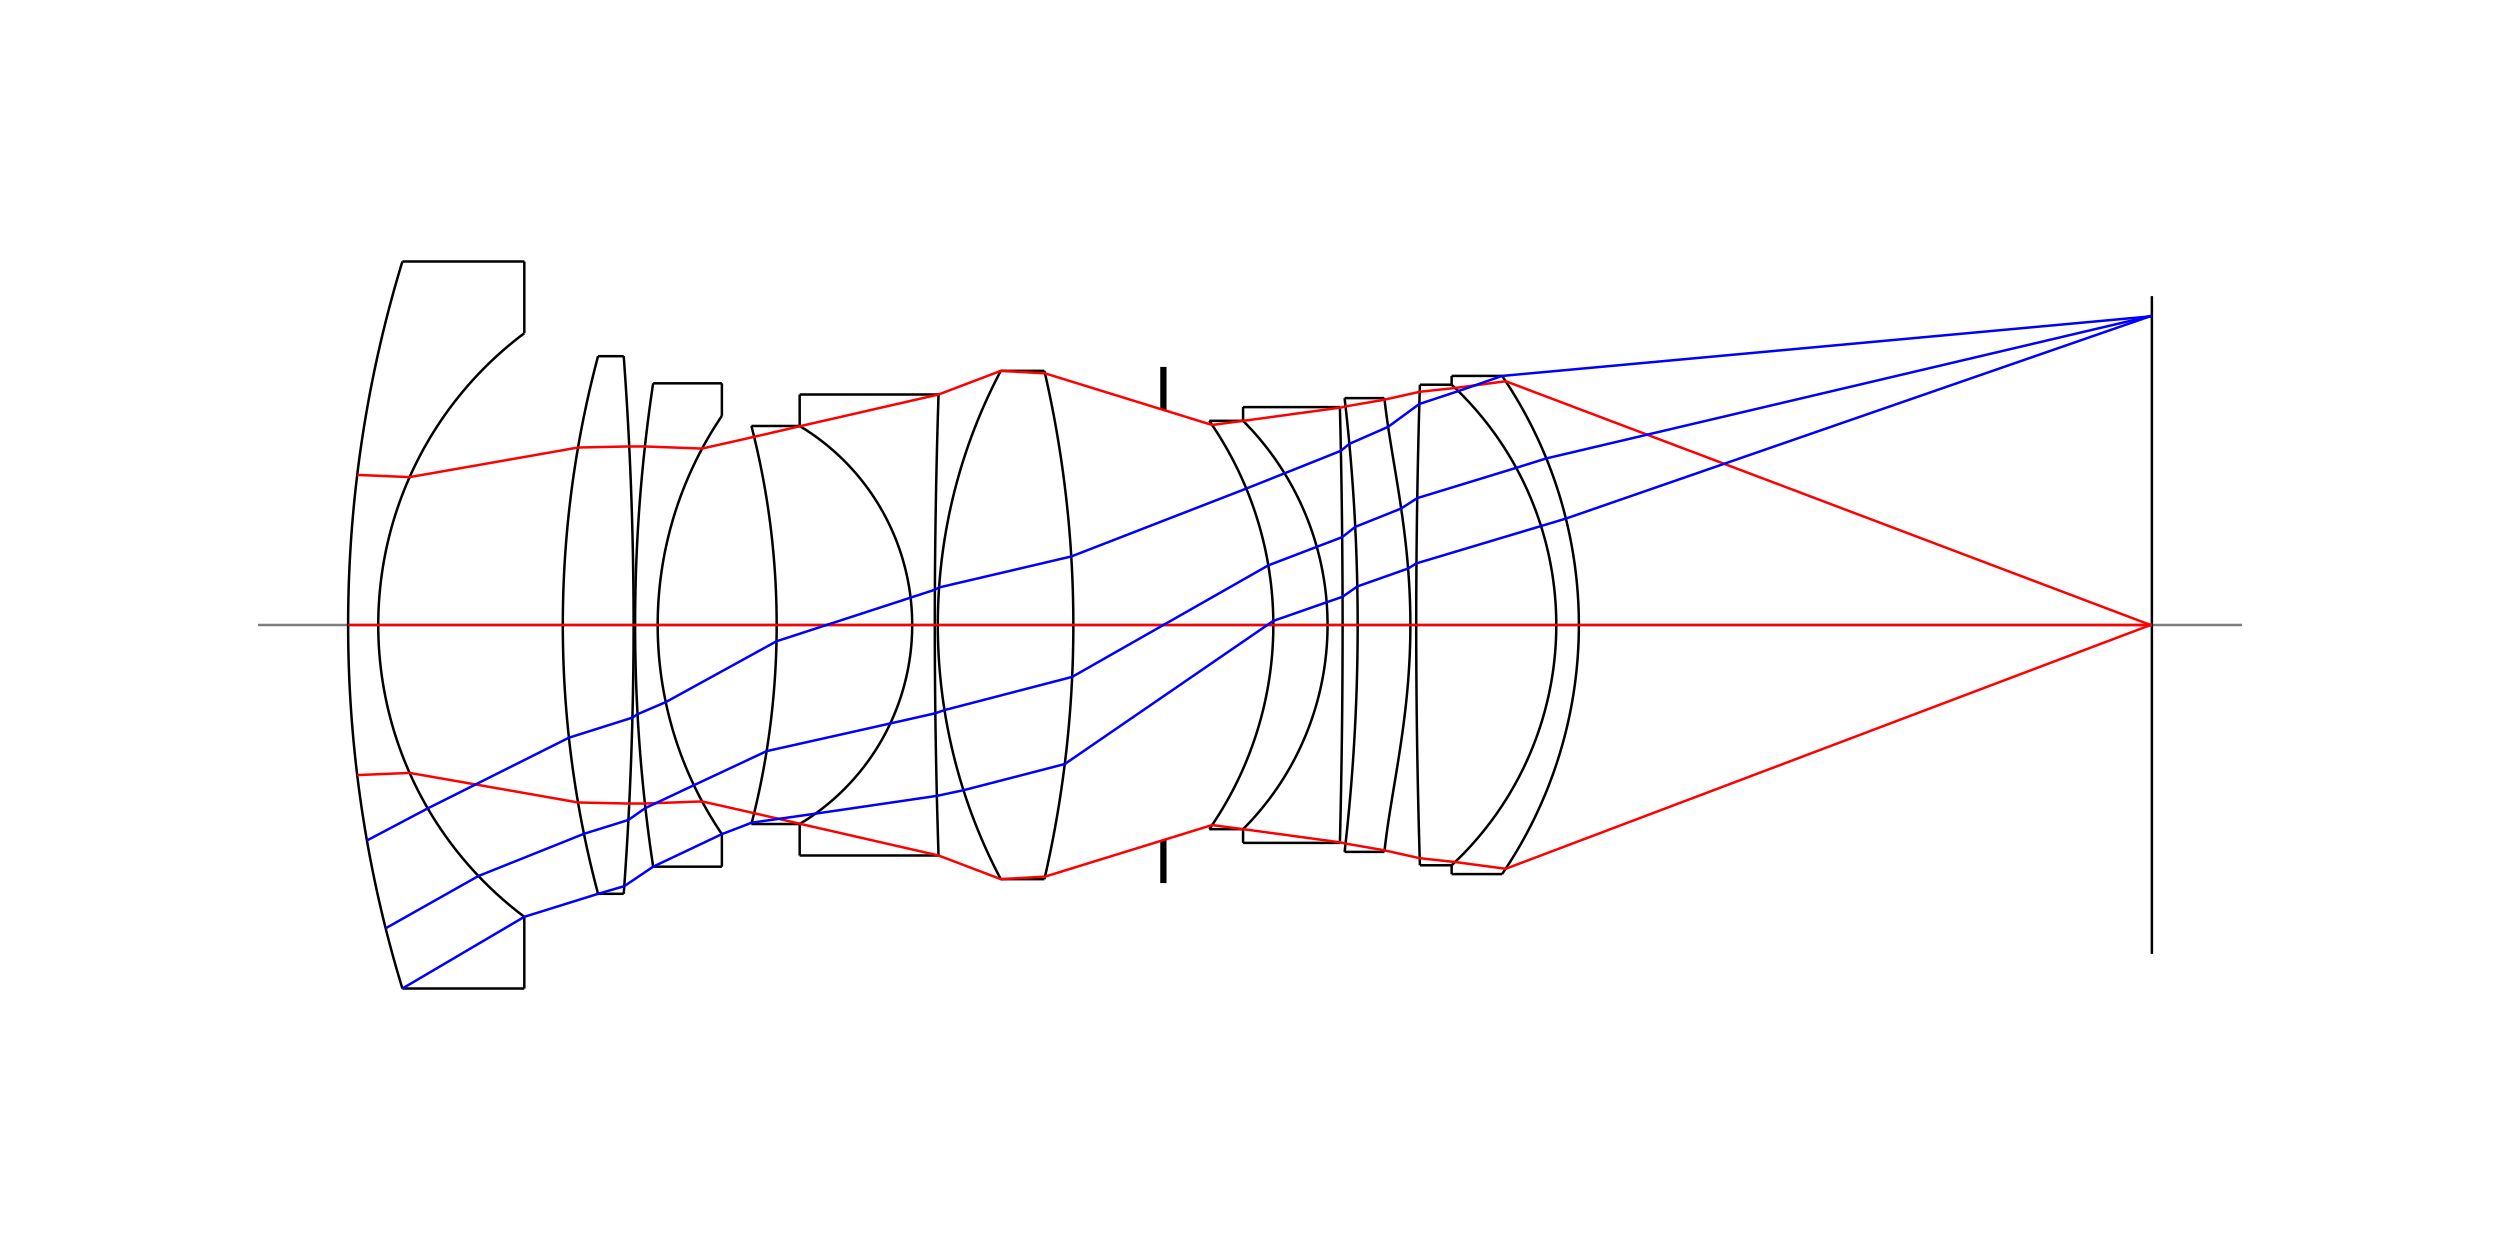
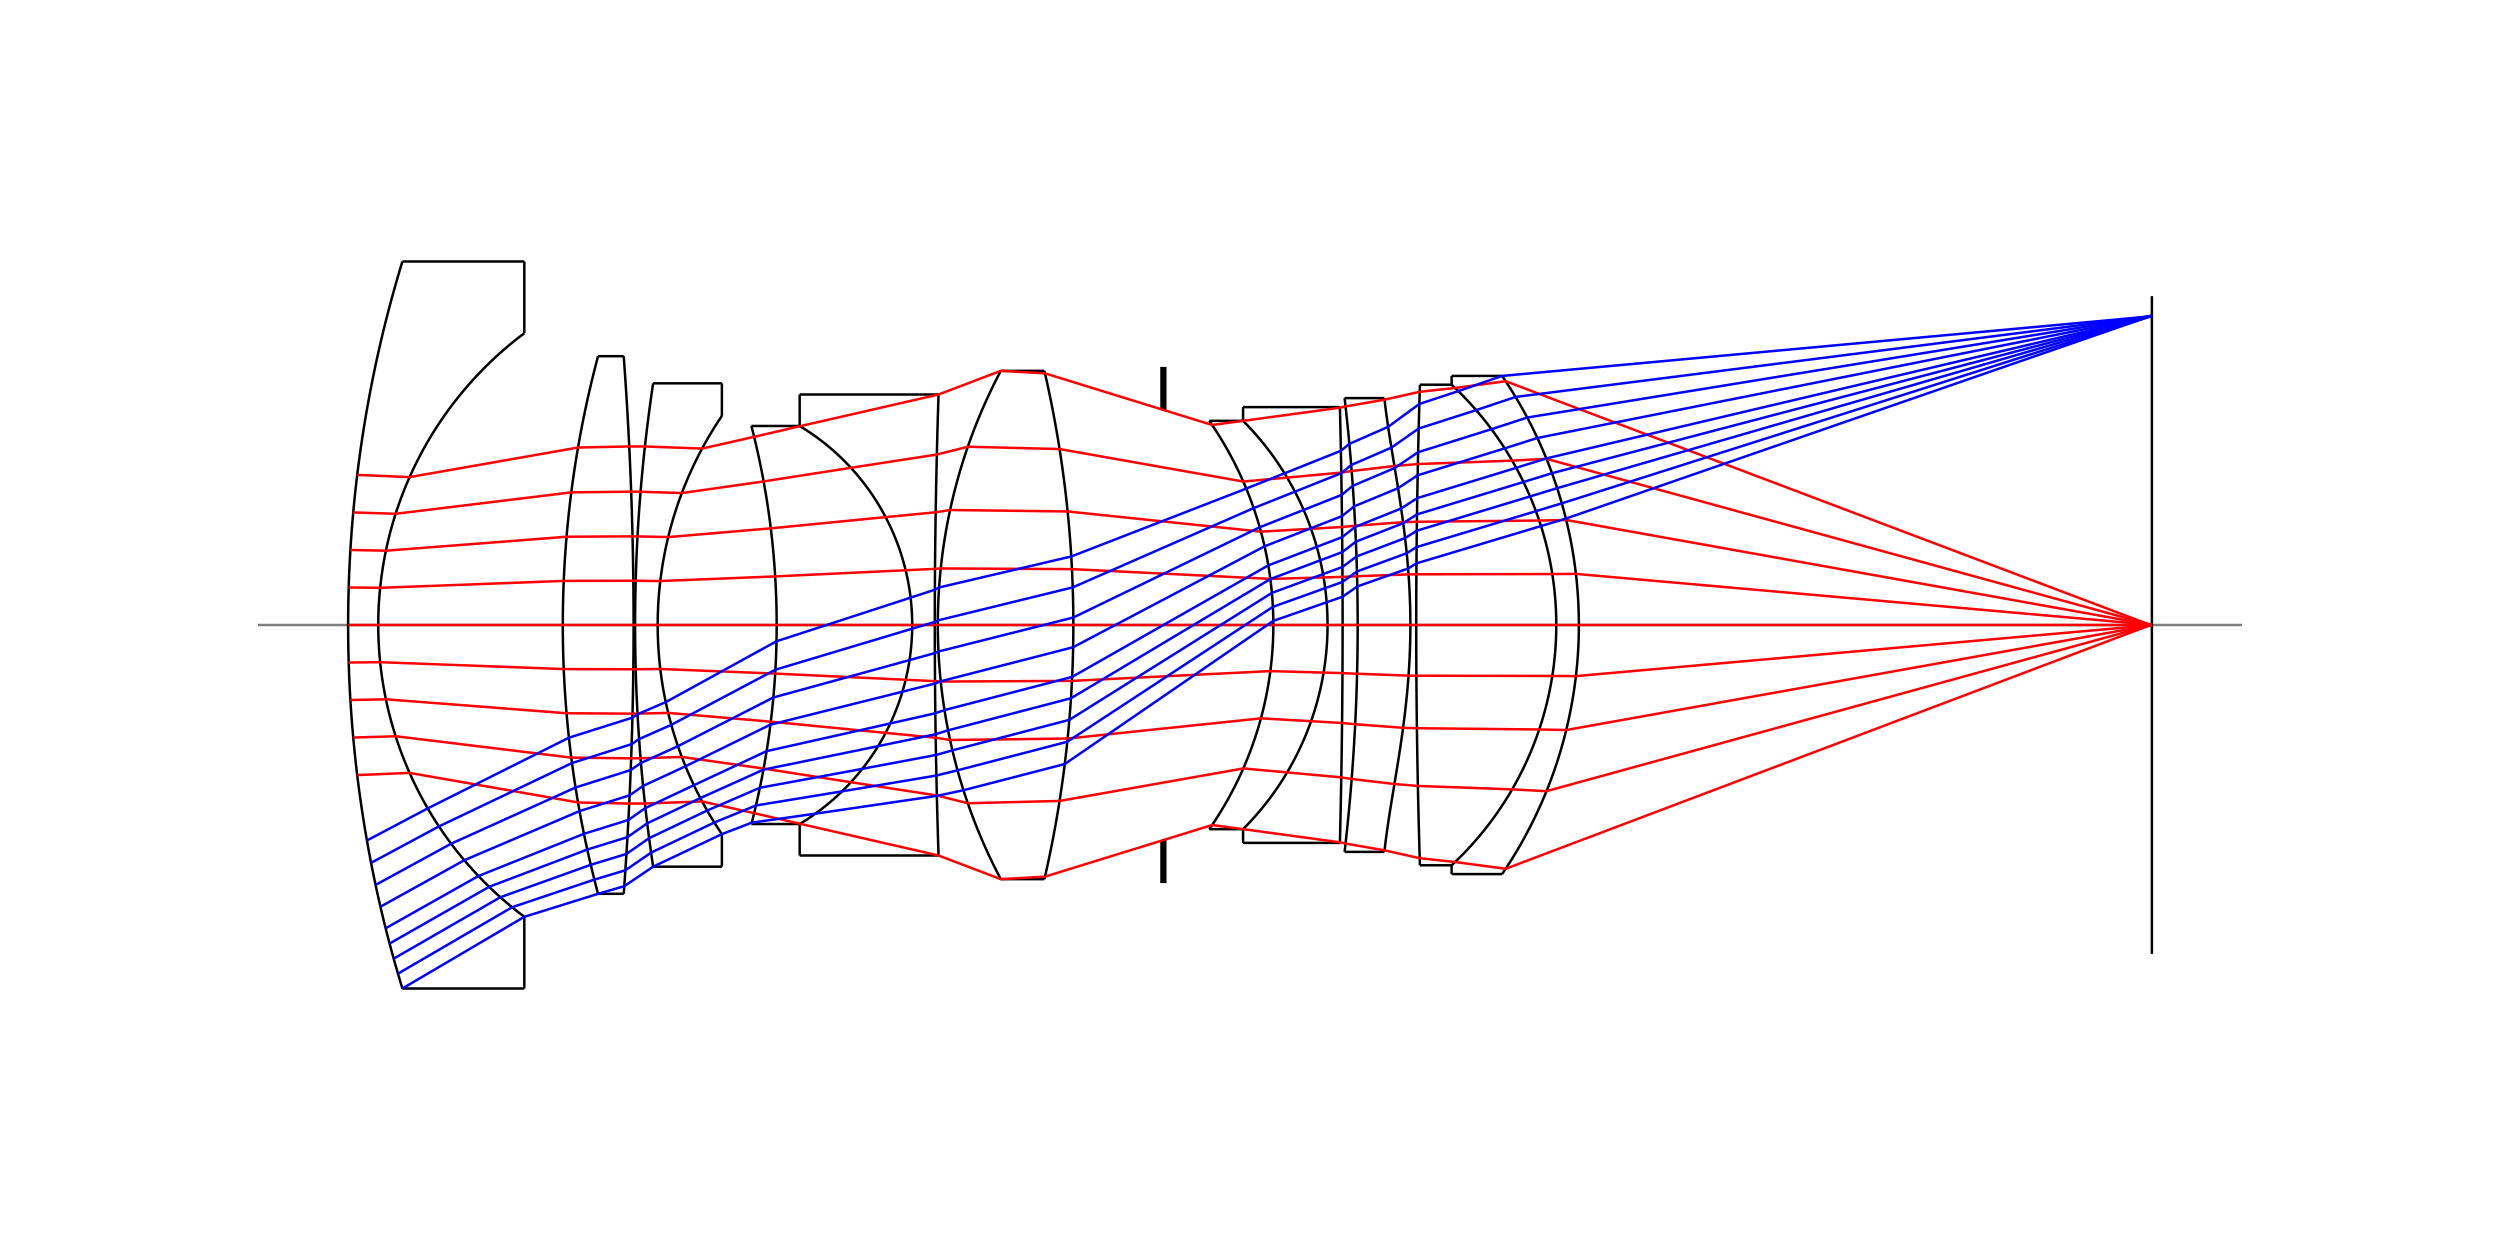
<svg xmlns="http://www.w3.org/2000/svg" width="1000px" height="500px" version="1.1">
  <rect x="0" y="0" width="1000" height="500" fill="#ffffff" />
  <defs>
    <g id="dot">
      <line x1="1" y1="1" x2="0" y2="0" />
    </g>
    <g id="cross">
      <line x1="-3" y1="0" x2="3" y2="0" />
      <line x1="0" y1="-3" x2="0" y2="3" />
    </g>
    <g id="square">
      <line x1="-3" y1="-3" x2="-3" y2="3" />
      <line x1="-3" y1="3" x2="3" y2="3" />
      <line x1="3" y1="3" x2="3" y2="-3" />
      <line x1="3" y1="-3" x2="-3" y2="-3" />
    </g>
    <g id="round">
      <ellipse cx="0" cy="0" rx="3" ry="3" fill="none" />
    </g>
    <g id="triangle">
      <line x1="0" y1="-3" x2="-3" y2="3" />
      <line x1="-3" y1="3" x2="3" y2="3" />
      <line x1="0" y1="-3" x2="3" y2="3" />
    </g>
  </defs>
  <line x1="103.175" y1="250" x2="896.825" y2="250" stroke="#7f7f7f" />
  <line x1="465.356" y1="163.969" x2="465.356" y2="146.762" stroke="#000000" stroke-width="2.5" />
  <line x1="465.356" y1="336.031" x2="465.356" y2="353.238" stroke="#000000" stroke-width="2.5" />
  <polyline fill="none" stroke="#000000" points="160.959,395.403 160.08,392.495 159.221,389.587 158.381,386.679 157.56,383.771 156.758,380.863 155.975,377.954 155.211,375.046 154.466,372.138 153.739,369.23 153.031,366.322 152.341,363.414 151.67,360.506 151.017,357.598 150.383,354.69 149.766,351.782 149.168,348.874 148.587,345.966 148.025,343.058 147.481,340.15 146.954,337.242 146.445,334.334 145.954,331.426 145.481,328.518 145.025,325.609 144.587,322.701 144.167,319.793 143.764,316.885 143.378,313.977 143.01,311.069 142.659,308.161 142.326,305.253 142.009,302.345 141.711,299.437 141.429,296.529 141.165,293.621 140.917,290.713 140.687,287.805 140.474,284.897 140.279,281.989 140.1,279.081 139.938,276.173 139.794,273.264 139.666,270.356 139.556,267.448 139.462,264.54 139.386,261.632 139.326,258.724 139.284,255.816 139.258,252.908 139.25,250 139.258,247.092 139.284,244.184 139.326,241.276 139.386,238.368 139.462,235.46 139.556,232.552 139.666,229.644 139.794,226.736 139.938,223.827 140.1,220.919 140.279,218.011 140.474,215.103 140.687,212.195 140.917,209.287 141.165,206.379 141.429,203.471 141.711,200.563 142.009,197.655 142.326,194.747 142.659,191.839 143.01,188.931 143.378,186.023 143.764,183.115 144.167,180.207 144.587,177.299 145.025,174.391 145.481,171.482 145.954,168.574 146.445,165.666 146.954,162.758 147.481,159.85 148.025,156.942 148.587,154.034 149.168,151.126 149.766,148.218 150.383,145.31 151.017,142.402 151.67,139.494 152.341,136.586 153.031,133.678 153.739,130.77 154.466,127.862 155.211,124.954 155.975,122.046 156.758,119.137 157.56,116.229 158.381,113.321 159.221,110.413 160.08,107.505 160.959,104.597 " />
  <polyline fill="none" stroke="#000000" points="209.723,366.724 206.688,364.389 203.811,362.055 201.076,359.72 198.473,357.386 195.99,355.051 193.619,352.717 191.354,350.383 189.186,348.048 187.11,345.714 185.121,343.379 183.215,341.045 181.388,338.71 179.635,336.376 177.954,334.041 176.341,331.707 174.794,329.372 173.31,327.038 171.888,324.703 170.524,322.369 169.218,320.034 167.967,317.7 166.77,315.365 165.625,313.031 164.531,310.696 163.487,308.362 162.492,306.027 161.544,303.693 160.642,301.359 159.786,299.024 158.975,296.69 158.208,294.355 157.484,292.021 156.802,289.686 156.163,287.352 155.565,285.017 155.008,282.683 154.491,280.348 154.014,278.014 153.577,275.679 153.179,273.345 152.819,271.01 152.499,268.676 152.216,266.341 151.972,264.007 151.766,261.672 151.597,259.338 151.466,257.003 151.372,254.669 151.316,252.334 151.298,250 151.316,247.666 151.372,245.331 151.466,242.997 151.597,240.662 151.766,238.328 151.972,235.993 152.216,233.659 152.499,231.324 152.819,228.99 153.179,226.655 153.577,224.321 154.014,221.986 154.491,219.652 155.008,217.317 155.565,214.983 156.163,212.648 156.802,210.314 157.484,207.979 158.208,205.645 158.975,203.31 159.786,200.976 160.642,198.641 161.544,196.307 162.492,193.973 163.487,191.638 164.531,189.304 165.625,186.969 166.77,184.635 167.967,182.3 169.218,179.966 170.524,177.631 171.888,175.297 173.31,172.962 174.794,170.628 176.341,168.293 177.954,165.959 179.635,163.624 181.388,161.29 183.215,158.955 185.121,156.621 187.11,154.286 189.186,151.952 191.354,149.617 193.619,147.283 195.99,144.948 198.473,142.614 201.076,140.28 203.811,137.945 206.688,135.611 209.723,133.276 " />
  <line x1="209.723" y1="133.276" x2="209.723" y2="104.597" stroke="#000000" />
  <line x1="209.723" y1="366.724" x2="209.723" y2="395.403" stroke="#000000" />
  <line x1="160.959" y1="104.597" x2="209.723" y2="104.597" stroke="#000000" />
  <line x1="160.959" y1="395.403" x2="209.723" y2="395.403" stroke="#000000" />
  <polyline fill="none" stroke="#000000" points="239.224,357.524 238.657,355.374 238.101,353.223 237.558,351.073 237.026,348.922 236.507,346.772 236,344.621 235.505,342.471 235.022,340.32 234.551,338.17 234.091,336.019 233.644,333.869 233.208,331.718 232.784,329.568 232.372,327.417 231.971,325.267 231.583,323.117 231.205,320.966 230.84,318.816 230.486,316.665 230.143,314.515 229.812,312.364 229.492,310.214 229.184,308.063 228.888,305.913 228.602,303.762 228.328,301.612 228.066,299.461 227.815,297.311 227.575,295.16 227.346,293.01 227.129,290.859 226.922,288.709 226.728,286.558 226.544,284.408 226.371,282.257 226.21,280.107 226.06,277.956 225.921,275.806 225.793,273.655 225.677,271.505 225.571,269.354 225.477,267.204 225.394,265.053 225.321,262.903 225.26,260.752 225.21,258.602 225.172,256.451 225.144,254.301 225.127,252.15 225.122,250 225.127,247.85 225.144,245.699 225.172,243.549 225.21,241.398 225.26,239.248 225.321,237.097 225.394,234.947 225.477,232.796 225.571,230.646 225.677,228.495 225.793,226.345 225.921,224.194 226.06,222.044 226.21,219.893 226.371,217.743 226.544,215.592 226.728,213.442 226.922,211.291 227.129,209.141 227.346,206.99 227.575,204.84 227.815,202.689 228.066,200.539 228.328,198.388 228.602,196.238 228.888,194.087 229.184,191.937 229.492,189.786 229.812,187.636 230.143,185.485 230.486,183.335 230.84,181.184 231.205,179.034 231.583,176.883 231.971,174.733 232.372,172.583 232.784,170.432 233.208,168.282 233.644,166.131 234.091,163.981 234.551,161.83 235.022,159.68 235.505,157.529 236,155.379 236.507,153.228 237.026,151.078 237.558,148.927 238.101,146.777 238.657,144.626 239.224,142.476 " />
  <polyline fill="none" stroke="#000000" points="249.484,357.524 249.641,355.374 249.794,353.223 249.945,351.073 250.092,348.922 250.236,346.772 250.376,344.621 250.514,342.471 250.648,340.32 250.78,338.17 250.908,336.019 251.033,333.869 251.154,331.718 251.273,329.568 251.388,327.417 251.5,325.267 251.609,323.117 251.715,320.966 251.818,318.816 251.917,316.665 252.014,314.515 252.107,312.364 252.197,310.214 252.284,308.063 252.368,305.913 252.448,303.762 252.525,301.612 252.6,299.461 252.671,297.311 252.739,295.16 252.803,293.01 252.865,290.859 252.923,288.709 252.979,286.558 253.031,284.408 253.08,282.257 253.125,280.107 253.168,277.956 253.207,275.806 253.244,273.655 253.277,271.505 253.307,269.354 253.334,267.204 253.357,265.053 253.378,262.903 253.395,260.752 253.409,258.602 253.421,256.451 253.428,254.301 253.433,252.15 253.435,250 253.433,247.85 253.428,245.699 253.421,243.549 253.409,241.398 253.395,239.248 253.378,237.097 253.357,234.947 253.334,232.796 253.307,230.646 253.277,228.495 253.244,226.345 253.207,224.194 253.168,222.044 253.125,219.893 253.08,217.743 253.031,215.592 252.979,213.442 252.923,211.291 252.865,209.141 252.803,206.99 252.739,204.84 252.671,202.689 252.6,200.539 252.525,198.388 252.448,196.238 252.368,194.087 252.284,191.937 252.197,189.786 252.107,187.636 252.014,185.485 251.917,183.335 251.818,181.184 251.715,179.034 251.609,176.883 251.5,174.733 251.388,172.583 251.273,170.432 251.154,168.282 251.033,166.131 250.908,163.981 250.78,161.83 250.648,159.68 250.514,157.529 250.376,155.379 250.236,153.228 250.092,151.078 249.945,148.927 249.794,146.777 249.641,144.626 249.484,142.476 " />
  <line x1="239.224" y1="142.476" x2="249.484" y2="142.476" stroke="#000000" />
  <line x1="239.224" y1="357.524" x2="249.484" y2="357.524" stroke="#000000" />
  <polyline fill="none" stroke="#000000" points="261.254,346.67 260.967,344.736 260.686,342.803 260.41,340.869 260.14,338.936 259.877,337.003 259.619,335.069 259.367,333.136 259.121,331.202 258.881,329.269 258.647,327.336 258.418,325.402 258.196,323.469 257.979,321.535 257.768,319.602 257.563,317.669 257.364,315.735 257.171,313.802 256.984,311.869 256.802,309.935 256.626,308.002 256.456,306.068 256.292,304.135 256.133,302.202 255.981,300.268 255.834,298.335 255.693,296.401 255.558,294.468 255.428,292.535 255.304,290.601 255.186,288.668 255.074,286.734 254.968,284.801 254.867,282.868 254.772,280.934 254.683,279.001 254.6,277.067 254.522,275.134 254.451,273.201 254.385,271.267 254.324,269.334 254.27,267.401 254.221,265.467 254.178,263.534 254.14,261.6 254.109,259.667 254.083,257.734 254.063,255.8 254.049,253.867 254.04,251.933 254.037,250 254.04,248.067 254.049,246.133 254.063,244.2 254.083,242.266 254.109,240.333 254.14,238.4 254.178,236.466 254.221,234.533 254.27,232.599 254.324,230.666 254.385,228.733 254.451,226.799 254.522,224.866 254.6,222.933 254.683,220.999 254.772,219.066 254.867,217.132 254.968,215.199 255.074,213.266 255.186,211.332 255.304,209.399 255.428,207.465 255.558,205.532 255.693,203.599 255.834,201.665 255.981,199.732 256.133,197.798 256.292,195.865 256.456,193.932 256.626,191.998 256.802,190.065 256.984,188.131 257.171,186.198 257.364,184.265 257.563,182.331 257.768,180.398 257.979,178.465 258.196,176.531 258.418,174.598 258.647,172.664 258.881,170.731 259.121,168.798 259.367,166.864 259.619,164.931 259.877,162.997 260.14,161.064 260.41,159.131 260.686,157.197 260.967,155.264 261.254,153.33 " />
  <polyline fill="none" stroke="#000000" points="288.754,333.644 287.636,331.971 286.551,330.298 285.497,328.625 284.473,326.952 283.48,325.279 282.515,323.607 281.579,321.934 280.671,320.261 279.791,318.588 278.937,316.915 278.11,315.242 277.308,313.569 276.532,311.896 275.781,310.224 275.054,308.551 274.352,306.878 273.673,305.205 273.018,303.532 272.385,301.859 271.776,300.186 271.189,298.513 270.624,296.841 270.081,295.168 269.56,293.495 269.061,291.822 268.582,290.149 268.125,288.476 267.688,286.803 267.272,285.13 266.877,283.458 266.501,281.785 266.146,280.112 265.811,278.439 265.496,276.766 265.201,275.093 264.925,273.42 264.668,271.747 264.431,270.075 264.213,268.402 264.015,266.729 263.836,265.056 263.675,263.383 263.534,261.71 263.412,260.037 263.308,258.364 263.223,256.692 263.158,255.019 263.111,253.346 263.083,251.673 263.073,250 263.083,248.327 263.111,246.654 263.158,244.981 263.223,243.308 263.308,241.636 263.412,239.963 263.534,238.29 263.675,236.617 263.836,234.944 264.015,233.271 264.213,231.598 264.431,229.925 264.668,228.253 264.925,226.58 265.201,224.907 265.496,223.234 265.811,221.561 266.146,219.888 266.501,218.215 266.877,216.542 267.272,214.87 267.688,213.197 268.125,211.524 268.582,209.851 269.061,208.178 269.56,206.505 270.081,204.832 270.624,203.159 271.189,201.487 271.776,199.814 272.385,198.141 273.018,196.468 273.673,194.795 274.352,193.122 275.054,191.449 275.781,189.776 276.532,188.104 277.308,186.431 278.11,184.758 278.937,183.085 279.791,181.412 280.671,179.739 281.579,178.066 282.515,176.393 283.48,174.721 284.473,173.048 285.497,171.375 286.551,169.702 287.636,168.029 288.754,166.356 " />
  <line x1="288.754" y1="166.356" x2="288.754" y2="153.33" stroke="#000000" />
  <line x1="288.754" y1="333.644" x2="288.754" y2="346.67" stroke="#000000" />
  <line x1="261.254" y1="153.33" x2="288.754" y2="153.33" stroke="#000000" />
  <line x1="261.254" y1="346.67" x2="288.754" y2="346.67" stroke="#000000" />
  <polyline fill="none" stroke="#000000" points="300.567,329.608 300.973,328.016 301.37,326.423 301.759,324.831 302.139,323.239 302.51,321.647 302.873,320.055 303.227,318.463 303.573,316.87 303.91,315.278 304.239,313.686 304.559,312.094 304.871,310.502 305.175,308.91 305.47,307.318 305.756,305.725 306.035,304.133 306.305,302.541 306.567,300.949 306.82,299.357 307.066,297.765 307.303,296.172 307.532,294.58 307.752,292.988 307.965,291.396 308.169,289.804 308.365,288.212 308.554,286.62 308.734,285.027 308.905,283.435 309.069,281.843 309.225,280.251 309.373,278.659 309.512,277.067 309.644,275.474 309.768,273.882 309.883,272.29 309.991,270.698 310.09,269.106 310.182,267.514 310.265,265.922 310.341,264.329 310.409,262.737 310.468,261.145 310.52,259.553 310.564,257.961 310.599,256.369 310.627,254.776 310.647,253.184 310.659,251.592 310.663,250 310.659,248.408 310.647,246.816 310.627,245.224 310.599,243.631 310.564,242.039 310.52,240.447 310.468,238.855 310.409,237.263 310.341,235.671 310.265,234.078 310.182,232.486 310.09,230.894 309.991,229.302 309.883,227.71 309.768,226.118 309.644,224.526 309.512,222.933 309.373,221.341 309.225,219.749 309.069,218.157 308.905,216.565 308.734,214.973 308.554,213.38 308.365,211.788 308.169,210.196 307.965,208.604 307.752,207.012 307.532,205.42 307.303,203.828 307.066,202.235 306.82,200.643 306.567,199.051 306.305,197.459 306.035,195.867 305.756,194.275 305.47,192.682 305.175,191.09 304.871,189.498 304.559,187.906 304.239,186.314 303.91,184.722 303.573,183.13 303.227,181.537 302.873,179.945 302.51,178.353 302.139,176.761 301.759,175.169 301.37,173.577 300.973,171.984 300.567,170.392 " />
  <polyline fill="none" stroke="#000000" points="319.869,329.608 322.421,328.016 324.802,326.423 327.034,324.831 329.135,323.239 331.119,321.647 332.996,320.055 334.777,318.463 336.47,316.87 338.081,315.278 339.616,313.686 341.081,312.094 342.479,310.502 343.814,308.91 345.091,307.318 346.312,305.725 347.479,304.133 348.595,302.541 349.663,300.949 350.684,299.357 351.661,297.765 352.593,296.172 353.485,294.58 354.336,292.988 355.147,291.396 355.921,289.804 356.657,288.212 357.358,286.62 358.023,285.027 358.654,283.435 359.252,281.843 359.816,280.251 360.349,278.659 360.849,277.067 361.319,275.474 361.757,273.882 362.166,272.29 362.544,270.698 362.894,269.106 363.214,267.514 363.505,265.922 363.768,264.329 364.002,262.737 364.209,261.145 364.387,259.553 364.538,257.961 364.661,256.369 364.757,254.776 364.825,253.184 364.866,251.592 364.879,250 364.866,248.408 364.825,246.816 364.757,245.224 364.661,243.631 364.538,242.039 364.387,240.447 364.209,238.855 364.002,237.263 363.768,235.671 363.505,234.078 363.214,232.486 362.894,230.894 362.544,229.302 362.166,227.71 361.757,226.118 361.319,224.526 360.849,222.933 360.349,221.341 359.816,219.749 359.252,218.157 358.654,216.565 358.023,214.973 357.358,213.38 356.657,211.788 355.921,210.196 355.147,208.604 354.336,207.012 353.485,205.42 352.593,203.828 351.661,202.235 350.684,200.643 349.663,199.051 348.595,197.459 347.479,195.867 346.312,194.275 345.091,192.682 343.814,191.09 342.479,189.498 341.081,187.906 339.616,186.314 338.081,184.722 336.47,183.13 334.777,181.537 332.996,179.945 331.119,178.353 329.135,176.761 327.034,175.169 324.802,173.577 322.421,171.984 319.869,170.392 " />
  <line x1="319.869" y1="170.392" x2="319.869" y2="157.802" stroke="#000000" />
  <line x1="319.869" y1="329.608" x2="319.869" y2="342.198" stroke="#000000" />
  <polyline fill="none" stroke="#000000" points="375.415,342.198 375.356,340.354 375.298,338.51 375.241,336.666 375.185,334.822 375.13,332.978 375.077,331.134 375.025,329.29 374.974,327.446 374.924,325.602 374.875,323.758 374.828,321.914 374.782,320.07 374.737,318.226 374.693,316.382 374.65,314.539 374.609,312.695 374.569,310.851 374.53,309.007 374.492,307.163 374.455,305.319 374.42,303.475 374.386,301.631 374.353,299.787 374.321,297.943 374.29,296.099 374.261,294.255 374.233,292.411 374.206,290.567 374.18,288.723 374.155,286.879 374.132,285.035 374.11,283.191 374.089,281.347 374.069,279.503 374.05,277.659 374.033,275.815 374.017,273.971 374.002,272.127 373.988,270.284 373.975,268.44 373.964,266.596 373.954,264.752 373.945,262.908 373.937,261.064 373.93,259.22 373.925,257.376 373.921,255.532 373.918,253.688 373.916,251.844 373.915,250 373.916,248.156 373.918,246.312 373.921,244.468 373.925,242.624 373.93,240.78 373.937,238.936 373.945,237.092 373.954,235.248 373.964,233.404 373.975,231.56 373.988,229.716 374.002,227.872 374.017,226.029 374.033,224.185 374.05,222.341 374.069,220.497 374.089,218.653 374.11,216.809 374.132,214.965 374.155,213.121 374.18,211.277 374.206,209.433 374.233,207.589 374.261,205.745 374.29,203.901 374.321,202.057 374.353,200.213 374.386,198.369 374.42,196.525 374.455,194.681 374.492,192.837 374.53,190.993 374.569,189.149 374.609,187.305 374.65,185.461 374.693,183.617 374.737,181.774 374.782,179.93 374.828,178.086 374.875,176.242 374.924,174.398 374.974,172.554 375.025,170.71 375.077,168.866 375.13,167.022 375.185,165.178 375.241,163.334 375.298,161.49 375.356,159.646 375.415,157.802 " />
  <line x1="300.567" y1="170.392" x2="319.869" y2="170.392" stroke="#000000" />
  <line x1="300.567" y1="329.608" x2="319.869" y2="329.608" stroke="#000000" />
  <line x1="319.869" y1="157.802" x2="375.415" y2="157.802" stroke="#000000" />
  <line x1="319.869" y1="342.198" x2="375.415" y2="342.198" stroke="#000000" />
  <polyline fill="none" stroke="#000000" points="400.302,351.658 399.243,349.625 398.211,347.591 397.205,345.558 396.225,343.525 395.271,341.492 394.342,339.459 393.439,337.426 392.56,335.393 391.705,333.359 390.875,331.326 390.068,329.293 389.285,327.26 388.525,325.227 387.788,323.194 387.074,321.16 386.383,319.127 385.713,317.094 385.066,315.061 384.44,313.028 383.836,310.995 383.254,308.962 382.693,306.928 382.152,304.895 381.633,302.862 381.135,300.829 380.657,298.796 380.2,296.763 379.763,294.729 379.347,292.696 378.95,290.663 378.574,288.63 378.217,286.597 377.881,284.564 377.564,282.53 377.266,280.497 376.988,278.464 376.73,276.431 376.491,274.398 376.272,272.365 376.071,270.332 375.89,268.298 375.729,266.265 375.586,264.232 375.462,262.199 375.358,260.166 375.272,258.133 375.206,256.099 375.158,254.066 375.13,252.033 375.12,250 375.13,247.967 375.158,245.934 375.206,243.901 375.272,241.867 375.358,239.834 375.462,237.801 375.586,235.768 375.729,233.735 375.89,231.702 376.071,229.668 376.272,227.635 376.491,225.602 376.73,223.569 376.988,221.536 377.266,219.503 377.564,217.47 377.881,215.436 378.217,213.403 378.574,211.37 378.95,209.337 379.347,207.304 379.763,205.271 380.2,203.237 380.657,201.204 381.135,199.171 381.633,197.138 382.152,195.105 382.693,193.072 383.254,191.038 383.836,189.005 384.44,186.972 385.066,184.939 385.713,182.906 386.383,180.873 387.074,178.84 387.788,176.806 388.525,174.773 389.285,172.74 390.068,170.707 390.875,168.674 391.705,166.641 392.56,164.607 393.439,162.574 394.342,160.541 395.271,158.508 396.225,156.475 397.205,154.442 398.211,152.409 399.243,150.375 400.302,148.342 " />
  <polyline fill="none" stroke="#000000" points="417.763,351.658 418.227,349.625 418.681,347.591 419.126,345.558 419.56,343.525 419.985,341.492 420.4,339.459 420.806,337.426 421.202,335.393 421.588,333.359 421.964,331.326 422.331,329.293 422.688,327.26 423.036,325.227 423.374,323.194 423.703,321.16 424.022,319.127 424.332,317.094 424.632,315.061 424.923,313.028 425.205,310.995 425.477,308.962 425.739,306.928 425.993,304.895 426.237,302.862 426.471,300.829 426.696,298.796 426.913,296.763 427.119,294.729 427.317,292.696 427.505,290.663 427.684,288.63 427.853,286.597 428.014,284.564 428.165,282.53 428.307,280.497 428.44,278.464 428.564,276.431 428.678,274.398 428.783,272.365 428.879,270.332 428.966,268.298 429.044,266.265 429.113,264.232 429.172,262.199 429.222,260.166 429.264,258.133 429.296,256.099 429.318,254.066 429.332,252.033 429.337,250 429.332,247.967 429.318,245.934 429.296,243.901 429.264,241.867 429.222,239.834 429.172,237.801 429.113,235.768 429.044,233.735 428.966,231.702 428.879,229.668 428.783,227.635 428.678,225.602 428.564,223.569 428.44,221.536 428.307,219.503 428.165,217.47 428.014,215.436 427.853,213.403 427.684,211.37 427.505,209.337 427.317,207.304 427.119,205.271 426.913,203.237 426.696,201.204 426.471,199.171 426.237,197.138 425.993,195.105 425.739,193.072 425.477,191.038 425.205,189.005 424.923,186.972 424.632,184.939 424.332,182.906 424.022,180.873 423.703,178.84 423.374,176.806 423.036,174.773 422.688,172.74 422.331,170.707 421.964,168.674 421.588,166.641 421.202,164.607 420.806,162.574 420.4,160.541 419.985,158.508 419.56,156.475 419.126,154.442 418.681,152.409 418.227,150.375 417.763,148.342 " />
  <line x1="400.302" y1="148.342" x2="417.763" y2="148.342" stroke="#000000" />
  <line x1="400.302" y1="351.658" x2="417.763" y2="351.658" stroke="#000000" />
  <polyline fill="none" stroke="#000000" points="483.708,331.662 484.828,330.029 485.915,328.396 486.971,326.763 487.995,325.129 488.989,323.496 489.954,321.863 490.889,320.23 491.796,318.596 492.676,316.963 493.529,315.33 494.355,313.697 495.155,312.063 495.929,310.43 496.679,308.797 497.404,307.164 498.104,305.53 498.781,303.897 499.434,302.264 500.064,300.631 500.672,298.997 501.256,297.364 501.819,295.731 502.359,294.098 502.878,292.464 503.376,290.831 503.852,289.198 504.307,287.565 504.742,285.931 505.156,284.298 505.549,282.665 505.923,281.032 506.276,279.398 506.609,277.765 506.923,276.132 507.217,274.499 507.491,272.865 507.746,271.232 507.982,269.599 508.198,267.966 508.396,266.332 508.574,264.699 508.733,263.066 508.874,261.433 508.995,259.799 509.098,258.166 509.182,256.533 509.248,254.9 509.294,253.266 509.322,251.633 509.332,250 509.322,248.367 509.294,246.733 509.248,245.1 509.182,243.467 509.098,241.834 508.995,240.201 508.874,238.567 508.733,236.934 508.574,235.301 508.396,233.668 508.198,232.034 507.982,230.401 507.746,228.768 507.491,227.135 507.217,225.501 506.923,223.868 506.609,222.235 506.276,220.602 505.923,218.968 505.549,217.335 505.156,215.702 504.742,214.069 504.307,212.435 503.852,210.802 503.376,209.169 502.878,207.536 502.359,205.902 501.819,204.269 501.256,202.636 500.672,201.003 500.064,199.369 499.434,197.736 498.781,196.103 498.104,194.47 497.404,192.836 496.679,191.203 495.929,189.57 495.155,187.937 494.355,186.303 493.529,184.67 492.676,183.037 491.796,181.404 490.889,179.77 489.954,178.137 488.989,176.504 487.995,174.871 486.971,173.237 485.915,171.604 484.828,169.971 483.708,168.338 " />
  <polyline fill="none" stroke="#000000" points="497.229,331.662 498.828,330.029 500.365,328.396 501.844,326.763 503.268,325.129 504.639,323.496 505.96,321.863 507.233,320.23 508.46,318.596 509.643,316.963 510.783,315.33 511.881,313.697 512.941,312.063 513.961,310.43 514.945,308.797 515.892,307.164 516.804,305.53 517.682,303.897 518.526,302.264 519.338,300.631 520.118,298.997 520.867,297.364 521.586,295.731 522.275,294.098 522.934,292.464 523.565,290.831 524.168,289.198 524.743,287.565 525.291,285.931 525.812,284.298 526.306,282.665 526.774,281.032 527.217,279.398 527.634,277.765 528.025,276.132 528.392,274.499 528.734,272.865 529.051,271.232 529.344,269.599 529.613,267.966 529.858,266.332 530.08,264.699 530.277,263.066 530.451,261.433 530.602,259.799 530.729,258.166 530.833,256.533 530.914,254.9 530.972,253.266 531.007,251.633 531.018,250 531.007,248.367 530.972,246.733 530.914,245.1 530.833,243.467 530.729,241.834 530.602,240.201 530.451,238.567 530.277,236.934 530.08,235.301 529.858,233.668 529.613,232.034 529.344,230.401 529.051,228.768 528.734,227.135 528.392,225.501 528.025,223.868 527.634,222.235 527.217,220.602 526.774,218.968 526.306,217.335 525.812,215.702 525.291,214.069 524.743,212.435 524.168,210.802 523.565,209.169 522.934,207.536 522.275,205.902 521.586,204.269 520.867,202.636 520.118,201.003 519.338,199.369 518.526,197.736 517.682,196.103 516.804,194.47 515.892,192.836 514.945,191.203 513.961,189.57 512.941,187.937 511.881,186.303 510.783,184.67 509.643,183.037 508.46,181.404 507.233,179.77 505.96,178.137 504.639,176.504 503.268,174.871 501.844,173.237 500.365,171.604 498.828,169.971 497.229,168.338 " />
  <line x1="497.229" y1="168.338" x2="497.229" y2="162.846" stroke="#000000" />
  <line x1="497.229" y1="331.662" x2="497.229" y2="337.154" stroke="#000000" />
  <polyline fill="none" stroke="#000000" points="535.959,337.154 536.002,335.411 536.044,333.668 536.085,331.925 536.126,330.182 536.165,328.439 536.204,326.696 536.241,324.953 536.278,323.21 536.314,321.467 536.349,319.723 536.383,317.98 536.417,316.237 536.449,314.494 536.481,312.751 536.512,311.008 536.542,309.265 536.571,307.522 536.599,305.779 536.626,304.036 536.652,302.293 536.678,300.549 536.703,298.806 536.727,297.063 536.749,295.32 536.772,293.577 536.793,291.834 536.813,290.091 536.833,288.348 536.851,286.605 536.869,284.862 536.886,283.119 536.902,281.376 536.917,279.632 536.931,277.889 536.945,276.146 536.957,274.403 536.969,272.66 536.98,270.917 536.99,269.174 536.999,267.431 537.007,265.688 537.015,263.945 537.021,262.202 537.027,260.459 537.031,258.715 537.035,256.972 537.038,255.229 537.041,253.486 537.042,251.743 537.042,250 537.042,248.257 537.041,246.514 537.038,244.771 537.035,243.028 537.031,241.285 537.027,239.541 537.021,237.798 537.015,236.055 537.007,234.312 536.999,232.569 536.99,230.826 536.98,229.083 536.969,227.34 536.957,225.597 536.945,223.854 536.931,222.111 536.917,220.368 536.902,218.624 536.886,216.881 536.869,215.138 536.851,213.395 536.833,211.652 536.813,209.909 536.793,208.166 536.772,206.423 536.749,204.68 536.727,202.937 536.703,201.194 536.678,199.451 536.652,197.707 536.626,195.964 536.599,194.221 536.571,192.478 536.542,190.735 536.512,188.992 536.481,187.249 536.449,185.506 536.417,183.763 536.383,182.02 536.349,180.277 536.314,178.533 536.278,176.79 536.241,175.047 536.204,173.304 536.165,171.561 536.126,169.818 536.085,168.075 536.044,166.332 536.002,164.589 535.959,162.846 " />
  <line x1="483.708" y1="168.338" x2="497.229" y2="168.338" stroke="#000000" />
  <line x1="483.708" y1="331.662" x2="497.229" y2="331.662" stroke="#000000" />
  <line x1="497.229" y1="162.846" x2="535.959" y2="162.846" stroke="#000000" />
  <line x1="497.229" y1="337.154" x2="535.959" y2="337.154" stroke="#000000" />
  <polyline fill="none" stroke="#000000" points="537.841,340.755 538.048,338.939 538.252,337.124 538.451,335.309 538.646,333.494 538.836,331.679 539.023,329.864 539.205,328.049 539.383,326.234 539.557,324.419 539.726,322.604 539.891,320.789 540.052,318.973 540.209,317.158 540.362,315.343 540.51,313.528 540.654,311.713 540.794,309.898 540.93,308.083 541.062,306.268 541.189,304.453 541.312,302.638 541.431,300.823 541.546,299.007 541.657,297.192 541.763,295.377 541.865,293.562 541.964,291.747 542.057,289.932 542.147,288.117 542.233,286.302 542.314,284.487 542.391,282.672 542.464,280.857 542.533,279.041 542.597,277.226 542.658,275.411 542.714,273.596 542.766,271.781 542.814,269.966 542.858,268.151 542.898,266.336 542.933,264.521 542.964,262.706 542.991,260.891 543.014,259.075 543.033,257.26 543.048,255.445 543.058,253.63 543.064,251.815 543.066,250 543.064,248.185 543.058,246.37 543.048,244.555 543.033,242.74 543.014,240.925 542.991,239.109 542.964,237.294 542.933,235.479 542.898,233.664 542.858,231.849 542.814,230.034 542.766,228.219 542.714,226.404 542.658,224.589 542.597,222.774 542.533,220.959 542.464,219.143 542.391,217.328 542.314,215.513 542.233,213.698 542.147,211.883 542.057,210.068 541.964,208.253 541.865,206.438 541.763,204.623 541.657,202.808 541.546,200.993 541.431,199.177 541.312,197.362 541.189,195.547 541.062,193.732 540.93,191.917 540.794,190.102 540.654,188.287 540.51,186.472 540.362,184.657 540.209,182.842 540.052,181.027 539.891,179.211 539.726,177.396 539.557,175.581 539.383,173.766 539.205,171.951 539.023,170.136 538.836,168.321 538.646,166.506 538.451,164.691 538.252,162.876 538.048,161.061 537.841,159.245 " />
  <polyline fill="none" stroke="#000000" points="553.756,340.755 553.96,338.939 554.177,337.124 554.408,335.309 554.65,333.494 554.903,331.679 555.166,329.864 555.438,328.049 555.716,326.234 556.001,324.419 556.29,322.604 556.584,320.789 556.881,318.973 557.18,317.158 557.48,315.343 557.781,313.528 558.081,311.713 558.38,309.898 558.676,308.083 558.97,306.268 559.261,304.453 559.547,302.638 559.828,300.823 560.104,299.007 560.375,297.192 560.638,295.377 560.895,293.562 561.145,291.747 561.387,289.932 561.62,288.117 561.845,286.302 562.061,284.487 562.268,282.672 562.465,280.857 562.652,279.041 562.83,277.226 562.996,275.411 563.153,273.596 563.298,271.781 563.433,269.966 563.556,268.151 563.668,266.336 563.769,264.521 563.858,262.706 563.935,260.891 564.001,259.075 564.055,257.26 564.097,255.445 564.126,253.63 564.144,251.815 564.15,250 564.144,248.185 564.126,246.37 564.097,244.555 564.055,242.74 564.001,240.925 563.935,239.109 563.858,237.294 563.769,235.479 563.668,233.664 563.556,231.849 563.433,230.034 563.298,228.219 563.153,226.404 562.996,224.589 562.83,222.774 562.652,220.959 562.465,219.143 562.268,217.328 562.061,215.513 561.845,213.698 561.62,211.883 561.387,210.068 561.145,208.253 560.895,206.438 560.638,204.623 560.375,202.808 560.104,200.993 559.828,199.177 559.547,197.362 559.261,195.547 558.97,193.732 558.676,191.917 558.38,190.102 558.081,188.287 557.781,186.472 557.48,184.657 557.18,182.842 556.881,181.027 556.584,179.211 556.29,177.396 556.001,175.581 555.716,173.766 555.438,171.951 555.166,170.136 554.903,168.321 554.65,166.506 554.408,164.691 554.177,162.876 553.96,161.061 553.756,159.245 " />
  <line x1="537.841" y1="159.245" x2="553.756" y2="159.245" stroke="#000000" />
  <line x1="537.841" y1="340.755" x2="553.756" y2="340.755" stroke="#000000" />
  <polyline fill="none" stroke="#000000" points="567.966,346.114 567.908,344.191 567.85,342.269 567.794,340.347 567.739,338.424 567.685,336.502 567.633,334.58 567.581,332.658 567.531,330.735 567.482,328.813 567.434,326.891 567.387,324.969 567.342,323.046 567.298,321.124 567.254,319.202 567.212,317.279 567.172,315.357 567.132,313.435 567.094,311.513 567.056,309.59 567.02,307.668 566.985,305.746 566.952,303.824 566.919,301.901 566.888,299.979 566.858,298.057 566.829,296.134 566.801,294.212 566.774,292.29 566.749,290.368 566.725,288.445 566.702,286.523 566.68,284.601 566.659,282.679 566.64,280.756 566.621,278.834 566.604,276.912 566.588,274.99 566.573,273.067 566.56,271.145 566.547,269.223 566.536,267.3 566.526,265.378 566.517,263.456 566.51,261.534 566.503,259.611 566.498,257.689 566.494,255.767 566.491,253.845 566.489,251.922 566.488,250 566.489,248.078 566.491,246.155 566.494,244.233 566.498,242.311 566.503,240.389 566.51,238.466 566.517,236.544 566.526,234.622 566.536,232.7 566.547,230.777 566.56,228.855 566.573,226.933 566.588,225.01 566.604,223.088 566.621,221.166 566.64,219.244 566.659,217.321 566.68,215.399 566.702,213.477 566.725,211.555 566.749,209.632 566.774,207.71 566.801,205.788 566.829,203.865 566.858,201.943 566.888,200.021 566.919,198.099 566.952,196.176 566.985,194.254 567.02,192.332 567.056,190.41 567.094,188.487 567.132,186.565 567.172,184.643 567.212,182.721 567.254,180.798 567.298,178.876 567.342,176.954 567.387,175.031 567.434,173.109 567.482,171.187 567.531,169.265 567.581,167.342 567.633,165.42 567.685,163.498 567.739,161.576 567.794,159.653 567.85,157.731 567.908,155.809 567.966,153.886 " />
  <polyline fill="none" stroke="#000000" points="580.65,346.114 582.673,344.191 584.613,342.269 586.474,340.347 588.262,338.424 589.979,336.502 591.631,334.58 593.22,332.658 594.748,330.735 596.219,328.813 597.635,326.891 598.998,324.969 600.311,323.046 601.574,321.124 602.79,319.202 603.959,317.279 605.085,315.357 606.167,313.435 607.207,311.513 608.207,309.59 609.166,307.668 610.087,305.746 610.97,303.824 611.816,301.901 612.625,299.979 613.399,298.057 614.138,296.134 614.842,294.212 615.513,292.29 616.151,290.368 616.756,288.445 617.329,286.523 617.87,284.601 618.379,282.679 618.858,280.756 619.306,278.834 619.724,276.912 620.111,274.99 620.469,273.067 620.798,271.145 621.097,269.223 621.367,267.3 621.608,265.378 621.82,263.456 622.004,261.534 622.16,259.611 622.287,257.689 622.385,255.767 622.456,253.845 622.498,251.922 622.512,250 622.498,248.078 622.456,246.155 622.385,244.233 622.287,242.311 622.16,240.389 622.004,238.466 621.82,236.544 621.608,234.622 621.367,232.7 621.097,230.777 620.798,228.855 620.469,226.933 620.111,225.01 619.724,223.088 619.306,221.166 618.858,219.244 618.379,217.321 617.87,215.399 617.329,213.477 616.756,211.555 616.151,209.632 615.513,207.71 614.842,205.788 614.138,203.865 613.399,201.943 612.625,200.021 611.816,198.099 610.97,196.176 610.087,194.254 609.166,192.332 608.207,190.41 607.207,188.487 606.167,186.565 605.085,184.643 603.959,182.721 602.79,180.798 601.574,178.876 600.311,176.954 598.998,175.031 597.635,173.109 596.219,171.187 594.748,169.265 593.22,167.342 591.631,165.42 589.979,163.498 588.262,161.576 586.474,159.653 584.613,157.731 582.673,155.809 580.65,153.886 " />
  <line x1="580.65" y1="153.886" x2="580.65" y2="150.362" stroke="#000000" />
  <line x1="580.65" y1="346.114" x2="580.65" y2="349.638" stroke="#000000" />
  <polyline fill="none" stroke="#000000" points="600.831,349.638 602.169,347.645 603.468,345.652 604.73,343.659 605.955,341.667 607.144,339.674 608.298,337.681 609.418,335.688 610.504,333.696 611.557,331.703 612.579,329.71 613.568,327.717 614.527,325.725 615.455,323.732 616.354,321.739 617.223,319.746 618.063,317.754 618.875,315.761 619.659,313.768 620.415,311.775 621.144,309.783 621.846,307.79 622.521,305.797 623.17,303.804 623.793,301.812 624.39,299.819 624.962,297.826 625.509,295.833 626.031,293.841 626.529,291.848 627.001,289.855 627.45,287.862 627.874,285.87 628.275,283.877 628.652,281.884 629.005,279.891 629.335,277.899 629.641,275.906 629.925,273.913 630.185,271.92 630.422,269.928 630.637,267.935 630.828,265.942 630.997,263.949 631.144,261.957 631.267,259.964 631.368,257.971 631.447,255.978 631.503,253.986 631.537,251.993 631.548,250 631.537,248.007 631.503,246.014 631.447,244.022 631.368,242.029 631.267,240.036 631.144,238.043 630.997,236.051 630.828,234.058 630.637,232.065 630.422,230.072 630.185,228.08 629.925,226.087 629.641,224.094 629.335,222.101 629.005,220.109 628.652,218.116 628.275,216.123 627.874,214.13 627.45,212.138 627.001,210.145 626.529,208.152 626.031,206.159 625.509,204.167 624.962,202.174 624.39,200.181 623.793,198.188 623.17,196.196 622.521,194.203 621.846,192.21 621.144,190.217 620.415,188.225 619.659,186.232 618.875,184.239 618.063,182.246 617.223,180.254 616.354,178.261 615.455,176.268 614.527,174.275 613.568,172.283 612.579,170.29 611.557,168.297 610.504,166.304 609.418,164.312 608.298,162.319 607.144,160.326 605.955,158.333 604.73,156.341 603.468,154.348 602.169,152.355 600.831,150.362 " />
  <line x1="567.966" y1="153.886" x2="580.65" y2="153.886" stroke="#000000" />
  <line x1="567.966" y1="346.114" x2="580.65" y2="346.114" stroke="#000000" />
  <line x1="580.65" y1="150.362" x2="600.831" y2="150.362" stroke="#000000" />
  <line x1="580.65" y1="349.638" x2="600.831" y2="349.638" stroke="#000000" />
  <line x1="860.75" y1="381.556" x2="860.75" y2="118.444" stroke="#000000" />
+   <polyline fill="none" stroke="#ff0000" points="142.882,310.029 163.84,309.163 231.21,320.99 251.693,321.417 257.966,321.412 280.839,320.574 301.652,325.273 320.007,329.525 375.415,342.198 400.302,351.658 417.993,350.656 465.356,336.031 484.837,330.016 497.229,331.662 535.965,336.929 538.218,337.431 553.823,340.141 567.88,343.281 582.032,344.809 602.256,347.514 860.75,249.799 " />
+   <polyline fill="none" stroke="#ff0000" points="141.29,295.021 158.253,294.497 228.511,303.051 252.464,303.333 256.223,303.306 272.731,302.781 305.449,307.433 340.363,312.884 374.736,318.187 387.122,321.298 423.827,320.378 465.356,313.032 497.309,307.38 514.846,308.964 536.512,310.964 540.664,311.586 557.767,313.61 567.151,314.382 604.859,315.749 618.59,316.469 860.75,249.945 " />
+   <polyline fill="none" stroke="#ff0000" points="140.155,280.014 154.359,279.722 226.619,285.3 253.005,285.464 255.003,285.449 267.281,285.167 308.31,288.665 354.247,293.158 374.274,295.095 380.032,295.993 427.051,295.415 465.356,291.414 504.368,287.34 524.424,288.481 536.823,289.201 542.069,289.693 561.229,291.124 566.761,291.287 615.681,291.792 626.489,292.011 860.75,250.007 " />
+   <polyline fill="none" stroke="#ff0000" points="139.476,265.007 152.059,264.878 225.495,267.633 253.328,267.708 254.278,267.703 264.114,267.585 310.07,269.433 362.261,271.902 374.004,272.452 376.299,272.624 428.784,272.351 465.356,270.548 508.137,268.44 529.441,269.027 536.99,269.239 542.826,269.503 563.412,270.25 566.554,270.277 620.92,270.383 630.363,270.446 860.75,250.056 " />
  <polyline fill="none" stroke="#ff0000" points="139.25,250 151.298,250 225.122,250 253.435,250 254.037,250 263.073,250 310.663,250 364.879,250 373.915,250 375.12,250 429.337,250 465.356,250 509.332,250 531.018,250 537.042,250 543.066,250 564.15,250 566.488,250 622.512,250 631.548,250 860.75,250 " />
+   <polyline fill="none" stroke="#ff0000" points="139.476,234.993 152.059,235.122 225.495,232.367 253.328,232.292 254.278,232.297 264.114,232.415 310.07,230.567 362.261,228.098 374.004,227.548 376.299,227.376 428.784,227.649 465.356,229.452 508.137,231.56 529.441,230.973 536.99,230.761 542.826,230.497 563.412,229.75 566.554,229.723 620.92,229.617 630.363,229.554 860.75,249.944 " />
+   <polyline fill="none" stroke="#ff0000" points="140.155,219.986 154.359,220.278 226.619,214.7 253.005,214.536 255.003,214.551 267.281,214.833 308.31,211.335 354.247,206.842 374.274,204.905 380.032,204.007 427.051,204.585 465.356,208.586 504.368,212.66 524.424,211.519 536.823,210.799 542.069,210.307 561.229,208.876 566.761,208.713 615.681,208.208 626.489,207.989 860.75,249.993 " />
+   <polyline fill="none" stroke="#ff0000" points="141.29,204.979 158.253,205.503 228.511,196.949 252.464,196.667 256.223,196.694 272.731,197.219 305.449,192.567 340.363,187.116 374.736,181.813 387.122,178.702 423.827,179.622 465.356,186.968 497.309,192.62 514.846,191.036 536.512,189.036 540.664,188.414 557.767,186.39 567.151,185.618 604.859,184.251 618.59,183.531 860.75,250.055 " />
  <polyline fill="none" stroke="#ff0000" points="142.882,189.971 163.84,190.837 231.21,179.01 251.693,178.583 257.966,178.588 280.839,179.426 301.652,174.727 320.007,170.475 375.415,157.802 400.302,148.342 417.993,149.344 465.356,163.969 484.837,169.984 497.229,168.338 535.965,163.071 538.218,162.569 553.823,159.859 567.88,156.719 582.032,155.191 602.256,152.486 860.75,250.201 " />
-   <polyline fill="none" stroke="#ff0000" points="142.882,310.029 163.84,309.163 231.21,320.99 251.693,321.417 257.966,321.412 280.839,320.574 301.652,325.273 320.007,329.525 375.415,342.198 400.302,351.658 417.993,350.656 465.356,336.031 484.837,330.016 497.229,331.662 535.965,336.929 538.218,337.431 553.823,340.141 567.88,343.281 582.032,344.809 602.256,347.514 860.75,249.799 " />
+   <polyline fill="none" stroke="#0000ff" points="160.959,395.403 209.723,366.724 239.224,357.524 249.706,354.462 261.254,346.669 288.754,333.644 300.709,329.056 326.172,325.458 374.739,318.342 385.39,316.088 425.905,305.61 465.356,278.528 509.322,248.348 530.66,240.909 537.024,238.698 542.916,234.574 563.234,227.402 566.586,225.338 616.402,210.417 626.352,207.432 860.75,126.271 " />
+   <polyline fill="none" stroke="#0000ff" points="159.183,389.456 204.826,362.893 237.746,351.823 250.146,348.116 260.435,341.045 285.729,328.998 302.387,322.18 336.812,316.539 374.555,310.205 383.018,308.117 426.919,296.697 465.356,271.476 509.147,242.741 530.072,235.242 537,232.766 542.776,228.583 562.685,221.289 566.644,218.824 614.361,204.464 624.722,201.325 860.75,126.342 " />
+   <polyline fill="none" stroke="#0000ff" points="157.473,383.459 200.138,358.892 236.303,345.914 250.571,341.572 259.645,335.262 282.856,324.203 303.946,315.106 344.925,307.528 374.392,301.986 380.971,300.139 427.743,287.934 465.356,264.357 508.753,237.154 529.211,229.64 536.966,226.798 542.591,222.596 562.028,215.231 566.716,212.278 612.02,198.575 622.867,195.254 860.75,126.329 " />
+   <polyline fill="none" stroke="#0000ff" points="155.831,377.41 195.653,354.726 234.909,339.81 250.976,334.852 258.887,329.317 280.129,319.237 305.371,307.857 351.238,298.463 374.252,293.689 379.233,292.125 428.387,279.299 465.356,257.199 508.145,231.621 528.088,224.139 536.921,220.831 542.363,216.657 561.281,209.27 566.802,205.752 609.394,192.799 620.801,189.27 860.75,126.306 " />
  <polyline fill="none" stroke="#0000ff" points="154.257,371.308 191.369,350.399 233.572,333.52 251.358,327.975 258.166,323.203 277.549,314.077 306.647,300.45 356.124,289.373 374.135,285.301 377.796,284.033 428.86,270.754 465.356,250 507.325,226.134 526.708,218.732 536.866,214.857 542.092,210.759 560.461,203.394 566.901,199.239 606.477,187.13 618.521,183.362 860.75,126.297 " />
+   <polyline fill="none" stroke="#0000ff" points="152.173,362.691 185.716,344.088 231.818,324.428 251.85,318.124 257.227,314.368 274.199,306.506 308.163,289.854 360.967,276.676 374.012,273.398 376.287,272.508 429.249,258.884 465.356,239.848 505.821,218.515 524.346,211.3 536.772,206.462 541.641,202.551 559.218,195.277 567.062,190.111 601.875,179.346 614.953,175.181 860.75,126.316 " />
+   <polyline fill="none" stroke="#0000ff" points="150.228,353.968 180.45,337.473 230.218,314.992 252.286,308.012 256.38,305.18 271.175,298.472 309.343,278.991 363.814,264.029 373.938,261.235 375.379,260.604 429.327,246.992 465.356,229.55 503.88,210.901 521.453,203.961 536.656,197.955 541.104,194.325 557.901,187.194 567.253,180.874 596.58,171.67 610.883,167.015 860.75,126.368 " />
+   <polyline fill="none" stroke="#0000ff" points="148.425,345.134 175.573,330.56 228.793,305.21 252.66,297.651 255.638,295.621 268.522,289.933 310.162,267.873 364.868,251.473 373.916,248.752 375.128,248.164 429.086,234.947 465.356,219.053 501.464,203.231 517.973,196.658 536.516,189.267 540.473,186.015 556.558,179.05 567.476,171.414 590.46,164.05 606.22,158.773 860.75,126.437 " />
  <polyline fill="none" stroke="#0000ff" points="146.768,336.188 171.09,323.35 227.565,295.075 252.966,287.045 255.015,285.675 266.299,280.844 310.597,256.506 364.232,239.051 373.951,235.882 375.639,234.977 428.505,222.584 465.356,208.287 498.504,195.427 513.81,189.324 536.35,180.32 539.739,177.541 555.254,170.731 567.739,161.586 583.323,156.444 600.831,150.362 860.75,126.491 " />
-   <polyline fill="none" stroke="#0000ff" points="160.959,395.403 209.723,366.724 239.224,357.524 249.706,354.462 261.254,346.669 288.754,333.644 300.709,329.056 326.172,325.458 374.739,318.342 385.39,316.088 425.905,305.61 465.356,278.528 509.322,248.348 530.66,240.909 537.024,238.698 542.916,234.574 563.234,227.402 566.586,225.338 616.402,210.417 626.352,207.432 860.75,126.271 " />
</svg>
